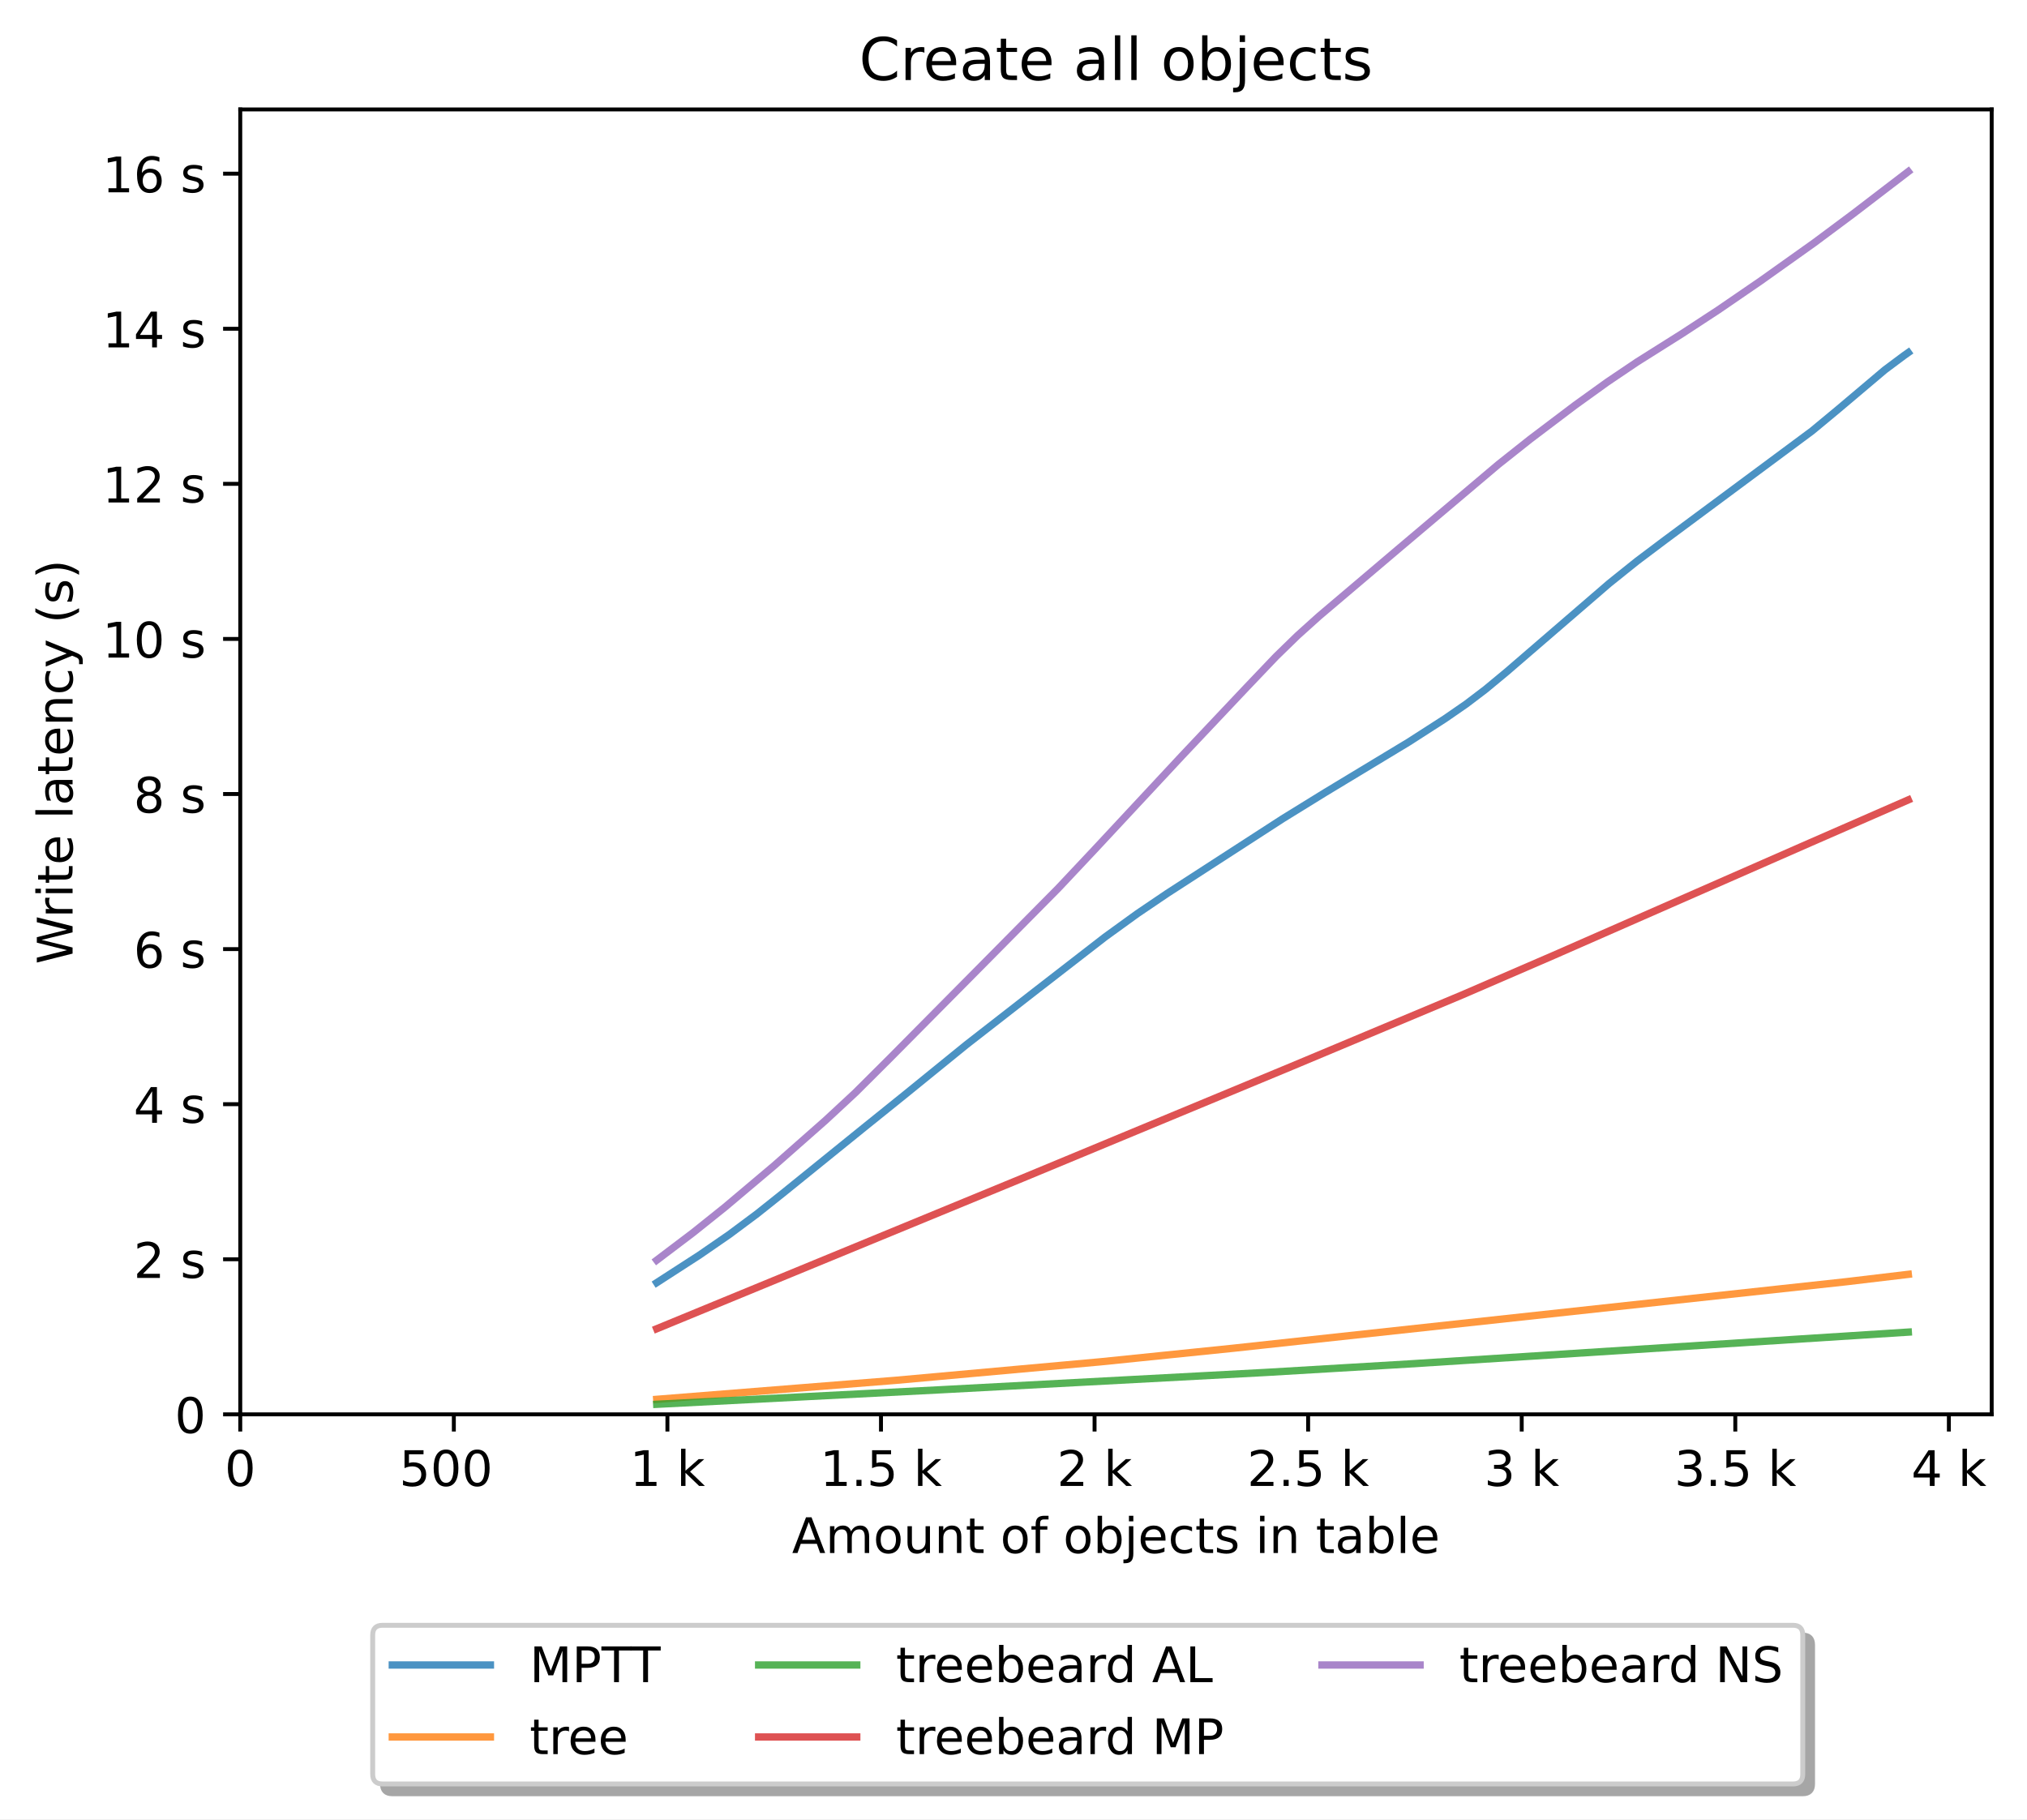
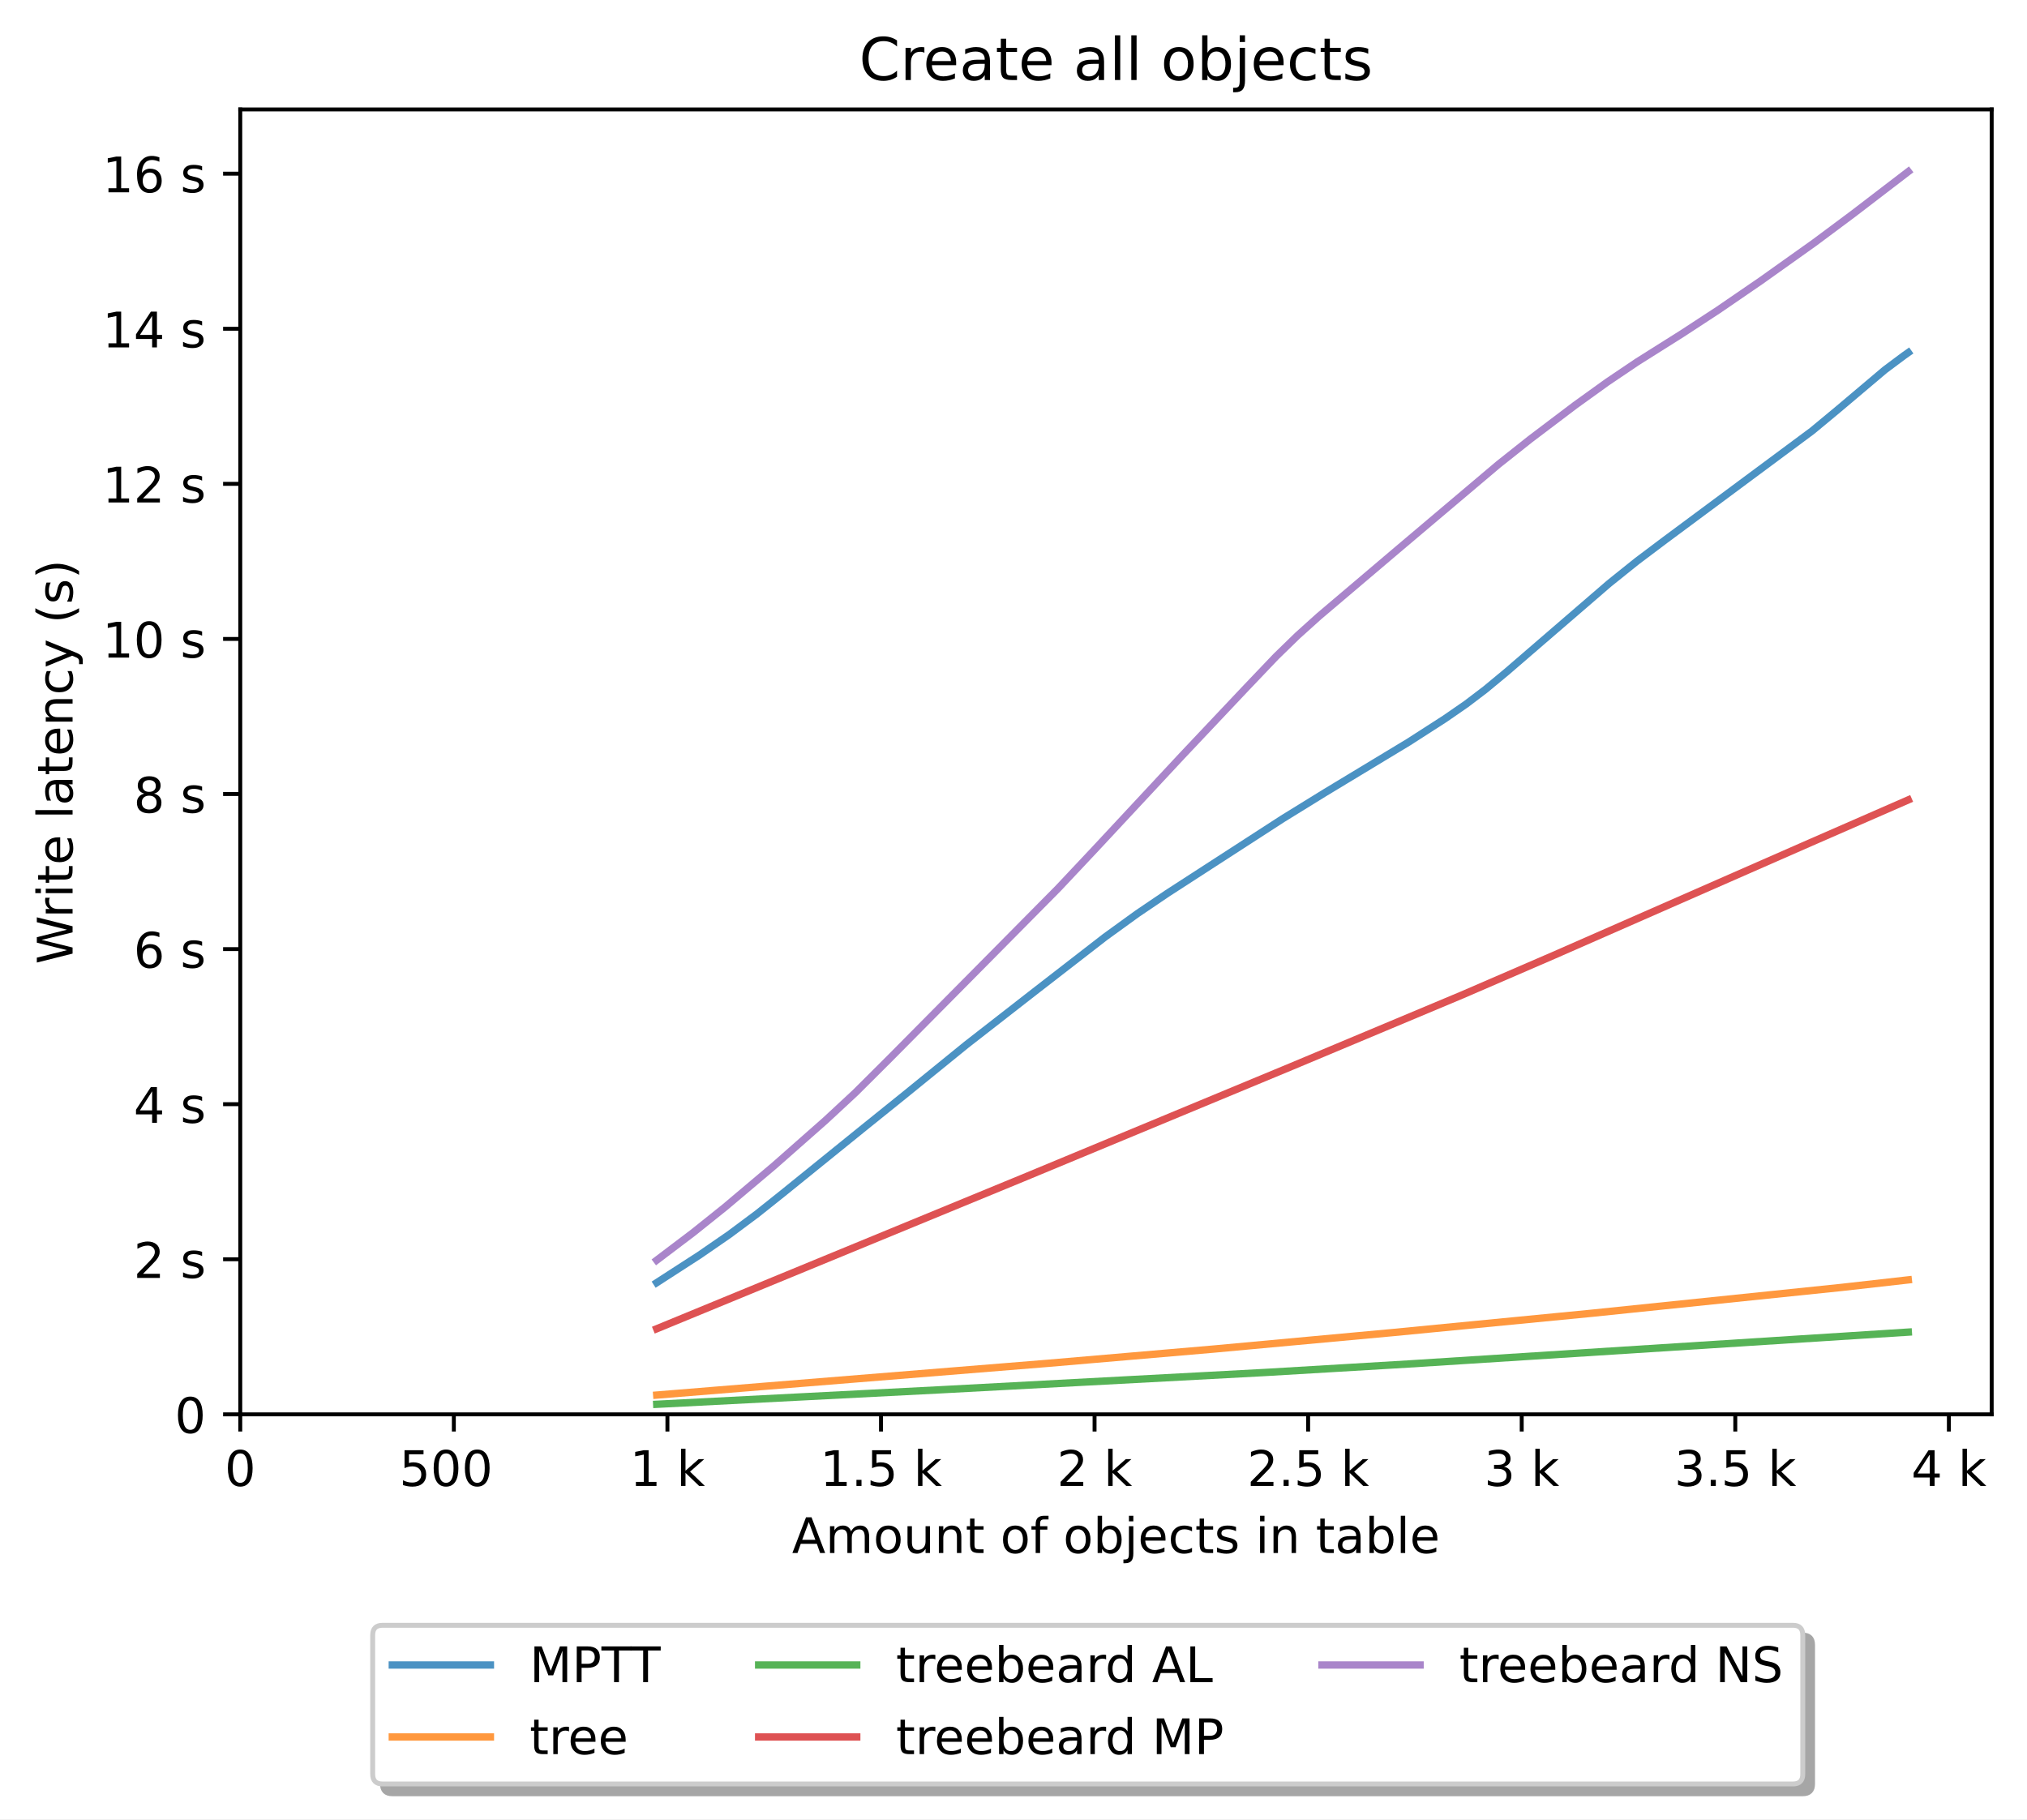
<svg xmlns="http://www.w3.org/2000/svg" xmlns:xlink="http://www.w3.org/1999/xlink" width="413.311pt" height="371.002pt" viewBox="0 0 413.311 371.002" version="1.1">
  <defs>
    <style type="text/css">*{stroke-linejoin: round; stroke-linecap: butt}</style>
  </defs>
  <g id="figure_1">
    <g id="patch_1">
      <path d="M 0 371.002  L 413.311 371.002  L 413.311 0  L 0 0  z " style="fill: #ffffff" />
    </g>
    <g id="axes_1">
      <g id="patch_2">
        <path d="M 48.991 288.43  L 406.111 288.43  L 406.111 22.318  L 48.991 22.318  z " style="fill: #ffffff" />
      </g>
      <g id="matplotlib.axis_1">
        <g id="xtick_1">
          <g id="line2d_1">
            <defs>
-               <path id="me731c0c879" d="M 0 0  L 0 3.5  " style="stroke: #000000; stroke-width: 0.8" />
-             </defs>
-             <g>
-               <use xlink:href="#me731c0c879" x="48.991" y="288.43" style="stroke: #000000; stroke-width: 0.8" />
+               <path id="m886e0f0094" d="M 0 0  L 0 3.5  " style="stroke: #000000; stroke-width: 0.8" />
+             </defs>
+             <g>
+               <use xlink:href="#m886e0f0094" x="48.991" y="288.43" style="stroke: #000000; stroke-width: 0.8" />
            </g>
          </g>
          <g id="text_1">
            <g transform="translate(45.80938 303.0286) scale(0.1 -0.1)">
              <defs>
                <path id="DejaVuSans-30" d="M 2034 4250  Q 1547 4250 1301 3770  Q 1056 3291 1056 2328  Q 1056 1369 1301 889  Q 1547 409 2034 409  Q 2525 409 2770 889  Q 3016 1369 3016 2328  Q 3016 3291 2770 3770  Q 2525 4250 2034 4250  z M 2034 4750  Q 2819 4750 3233 4129  Q 3647 3509 3647 2328  Q 3647 1150 3233 529  Q 2819 -91 2034 -91  Q 1250 -91 836 529  Q 422 1150 422 2328  Q 422 3509 836 4129  Q 1250 4750 2034 4750  z " transform="scale(0.015625)" />
              </defs>
              <use xlink:href="#DejaVuSans-30" />
            </g>
          </g>
        </g>
        <g id="xtick_2">
          <g id="line2d_2">
            <g>
-               <use xlink:href="#me731c0c879" x="92.539" y="288.43" style="stroke: #000000; stroke-width: 0.8" />
+               <use xlink:href="#m886e0f0094" x="92.539" y="288.43" style="stroke: #000000; stroke-width: 0.8" />
            </g>
          </g>
          <g id="text_2">
            <g transform="translate(81.40638 303.0286) scale(0.1 -0.1)">
              <defs>
                <path id="DejaVuSans-35" d="M 691 4666  L 3169 4666  L 3169 4134  L 1269 4134  L 1269 2991  Q 1406 3038 1543 3061  Q 1681 3084 1819 3084  Q 2600 3084 3056 2656  Q 3513 2228 3513 1497  Q 3513 744 3044 326  Q 2575 -91 1722 -91  Q 1428 -91 1123 -41  Q 819 9 494 109  L 494 744  Q 775 591 1075 516  Q 1375 441 1709 441  Q 2250 441 2565 725  Q 2881 1009 2881 1497  Q 2881 1984 2565 2268  Q 2250 2553 1709 2553  Q 1456 2553 1204 2497  Q 953 2441 691 2322  L 691 4666  z " transform="scale(0.015625)" />
                <path id="DejaVuSans-20" transform="scale(0.015625)" />
              </defs>
              <use xlink:href="#DejaVuSans-35" />
              <use xlink:href="#DejaVuSans-30" transform="translate(63.62305 0)" />
              <use xlink:href="#DejaVuSans-30" transform="translate(127.2461 0)" />
              <use xlink:href="#DejaVuSans-20" transform="translate(190.8691 0)" />
            </g>
          </g>
        </g>
        <g id="xtick_3">
          <g id="line2d_3">
            <g>
-               <use xlink:href="#me731c0c879" x="136.088" y="288.43" style="stroke: #000000; stroke-width: 0.8" />
+               <use xlink:href="#m886e0f0094" x="136.088" y="288.43" style="stroke: #000000; stroke-width: 0.8" />
            </g>
          </g>
          <g id="text_3">
            <g transform="translate(128.4221 303.0286) scale(0.1 -0.1)">
              <defs>
                <path id="DejaVuSans-31" d="M 794 531  L 1825 531  L 1825 4091  L 703 3866  L 703 4441  L 1819 4666  L 2450 4666  L 2450 531  L 3481 531  L 3481 0  L 794 0  L 794 531  z " transform="scale(0.015625)" />
                <path id="DejaVuSans-6b" d="M 581 4863  L 1159 4863  L 1159 1991  L 2875 3500  L 3609 3500  L 1753 1863  L 3688 0  L 2938 0  L 1159 1709  L 1159 0  L 581 0  L 581 4863  z " transform="scale(0.015625)" />
              </defs>
              <use xlink:href="#DejaVuSans-31" />
              <use xlink:href="#DejaVuSans-20" transform="translate(63.62305 0)" />
              <use xlink:href="#DejaVuSans-6b" transform="translate(95.41016 0)" />
            </g>
          </g>
        </g>
        <g id="xtick_4">
          <g id="line2d_4">
            <g>
-               <use xlink:href="#me731c0c879" x="179.636" y="288.43" style="stroke: #000000; stroke-width: 0.8" />
+               <use xlink:href="#m886e0f0094" x="179.636" y="288.43" style="stroke: #000000; stroke-width: 0.8" />
            </g>
          </g>
          <g id="text_4">
            <g transform="translate(167.2004 303.0286) scale(0.1 -0.1)">
              <defs>
                <path id="DejaVuSans-2e" d="M 684 794  L 1344 794  L 1344 0  L 684 0  L 684 794  z " transform="scale(0.015625)" />
              </defs>
              <use xlink:href="#DejaVuSans-31" />
              <use xlink:href="#DejaVuSans-2e" transform="translate(63.62305 0)" />
              <use xlink:href="#DejaVuSans-35" transform="translate(95.41016 0)" />
              <use xlink:href="#DejaVuSans-20" transform="translate(159.0332 0)" />
              <use xlink:href="#DejaVuSans-6b" transform="translate(190.8203 0)" />
            </g>
          </g>
        </g>
        <g id="xtick_5">
          <g id="line2d_5">
            <g>
-               <use xlink:href="#me731c0c879" x="223.185" y="288.43" style="stroke: #000000; stroke-width: 0.8" />
+               <use xlink:href="#m886e0f0094" x="223.185" y="288.43" style="stroke: #000000; stroke-width: 0.8" />
            </g>
          </g>
          <g id="text_5">
            <g transform="translate(215.5193 303.0286) scale(0.1 -0.1)">
              <defs>
                <path id="DejaVuSans-32" d="M 1228 531  L 3431 531  L 3431 0  L 469 0  L 469 531  Q 828 903 1448 1529  Q 2069 2156 2228 2338  Q 2531 2678 2651 2914  Q 2772 3150 2772 3378  Q 2772 3750 2511 3984  Q 2250 4219 1831 4219  Q 1534 4219 1204 4116  Q 875 4013 500 3803  L 500 4441  Q 881 4594 1212 4672  Q 1544 4750 1819 4750  Q 2544 4750 2975 4387  Q 3406 4025 3406 3419  Q 3406 3131 3298 2873  Q 3191 2616 2906 2266  Q 2828 2175 2409 1742  Q 1991 1309 1228 531  z " transform="scale(0.015625)" />
              </defs>
              <use xlink:href="#DejaVuSans-32" />
              <use xlink:href="#DejaVuSans-20" transform="translate(63.62305 0)" />
              <use xlink:href="#DejaVuSans-6b" transform="translate(95.41016 0)" />
            </g>
          </g>
        </g>
        <g id="xtick_6">
          <g id="line2d_6">
            <g>
-               <use xlink:href="#me731c0c879" x="266.733" y="288.43" style="stroke: #000000; stroke-width: 0.8" />
+               <use xlink:href="#m886e0f0094" x="266.733" y="288.43" style="stroke: #000000; stroke-width: 0.8" />
            </g>
          </g>
          <g id="text_6">
            <g transform="translate(254.2975 303.0286) scale(0.1 -0.1)">
              <use xlink:href="#DejaVuSans-32" />
              <use xlink:href="#DejaVuSans-2e" transform="translate(63.62305 0)" />
              <use xlink:href="#DejaVuSans-35" transform="translate(95.41016 0)" />
              <use xlink:href="#DejaVuSans-20" transform="translate(159.0332 0)" />
              <use xlink:href="#DejaVuSans-6b" transform="translate(190.8203 0)" />
            </g>
          </g>
        </g>
        <g id="xtick_7">
          <g id="line2d_7">
            <g>
-               <use xlink:href="#me731c0c879" x="310.282" y="288.43" style="stroke: #000000; stroke-width: 0.8" />
+               <use xlink:href="#m886e0f0094" x="310.282" y="288.43" style="stroke: #000000; stroke-width: 0.8" />
            </g>
          </g>
          <g id="text_7">
            <g transform="translate(302.6164 303.0286) scale(0.1 -0.1)">
              <defs>
                <path id="DejaVuSans-33" d="M 2597 2516  Q 3050 2419 3304 2112  Q 3559 1806 3559 1356  Q 3559 666 3084 287  Q 2609 -91 1734 -91  Q 1441 -91 1130 -33  Q 819 25 488 141  L 488 750  Q 750 597 1062 519  Q 1375 441 1716 441  Q 2309 441 2620 675  Q 2931 909 2931 1356  Q 2931 1769 2642 2001  Q 2353 2234 1838 2234  L 1294 2234  L 1294 2753  L 1863 2753  Q 2328 2753 2575 2939  Q 2822 3125 2822 3475  Q 2822 3834 2567 4026  Q 2313 4219 1838 4219  Q 1578 4219 1281 4162  Q 984 4106 628 3988  L 628 4550  Q 988 4650 1302 4700  Q 1616 4750 1894 4750  Q 2613 4750 3031 4423  Q 3450 4097 3450 3541  Q 3450 3153 3228 2886  Q 3006 2619 2597 2516  z " transform="scale(0.015625)" />
              </defs>
              <use xlink:href="#DejaVuSans-33" />
              <use xlink:href="#DejaVuSans-20" transform="translate(63.62305 0)" />
              <use xlink:href="#DejaVuSans-6b" transform="translate(95.41016 0)" />
            </g>
          </g>
        </g>
        <g id="xtick_8">
          <g id="line2d_8">
            <g>
-               <use xlink:href="#me731c0c879" x="353.831" y="288.43" style="stroke: #000000; stroke-width: 0.8" />
+               <use xlink:href="#m886e0f0094" x="353.831" y="288.43" style="stroke: #000000; stroke-width: 0.8" />
            </g>
          </g>
          <g id="text_8">
            <g transform="translate(341.3946 303.0286) scale(0.1 -0.1)">
              <use xlink:href="#DejaVuSans-33" />
              <use xlink:href="#DejaVuSans-2e" transform="translate(63.62305 0)" />
              <use xlink:href="#DejaVuSans-35" transform="translate(95.41016 0)" />
              <use xlink:href="#DejaVuSans-20" transform="translate(159.0332 0)" />
              <use xlink:href="#DejaVuSans-6b" transform="translate(190.8203 0)" />
            </g>
          </g>
        </g>
        <g id="xtick_9">
          <g id="line2d_9">
            <g>
-               <use xlink:href="#me731c0c879" x="397.379" y="288.43" style="stroke: #000000; stroke-width: 0.8" />
+               <use xlink:href="#m886e0f0094" x="397.379" y="288.43" style="stroke: #000000; stroke-width: 0.8" />
            </g>
          </g>
          <g id="text_9">
            <g transform="translate(389.7135 303.0286) scale(0.1 -0.1)">
              <defs>
                <path id="DejaVuSans-34" d="M 2419 4116  L 825 1625  L 2419 1625  L 2419 4116  z M 2253 4666  L 3047 4666  L 3047 1625  L 3713 1625  L 3713 1100  L 3047 1100  L 3047 0  L 2419 0  L 2419 1100  L 313 1100  L 313 1709  L 2253 4666  z " transform="scale(0.015625)" />
              </defs>
              <use xlink:href="#DejaVuSans-34" />
              <use xlink:href="#DejaVuSans-20" transform="translate(63.62305 0)" />
              <use xlink:href="#DejaVuSans-6b" transform="translate(95.41016 0)" />
            </g>
          </g>
        </g>
        <g id="text_10">
          <g transform="translate(161.492 316.7067) scale(0.1 -0.1)">
            <defs>
              <path id="DejaVuSans-41" d="M 2188 4044  L 1331 1722  L 3047 1722  L 2188 4044  z M 1831 4666  L 2547 4666  L 4325 0  L 3669 0  L 3244 1197  L 1141 1197  L 716 0  L 50 0  L 1831 4666  z " transform="scale(0.015625)" />
              <path id="DejaVuSans-6d" d="M 3328 2828  Q 3544 3216 3844 3400  Q 4144 3584 4550 3584  Q 5097 3584 5394 3201  Q 5691 2819 5691 2113  L 5691 0  L 5113 0  L 5113 2094  Q 5113 2597 4934 2840  Q 4756 3084 4391 3084  Q 3944 3084 3684 2787  Q 3425 2491 3425 1978  L 3425 0  L 2847 0  L 2847 2094  Q 2847 2600 2669 2842  Q 2491 3084 2119 3084  Q 1678 3084 1418 2786  Q 1159 2488 1159 1978  L 1159 0  L 581 0  L 581 3500  L 1159 3500  L 1159 2956  Q 1356 3278 1631 3431  Q 1906 3584 2284 3584  Q 2666 3584 2933 3390  Q 3200 3197 3328 2828  z " transform="scale(0.015625)" />
              <path id="DejaVuSans-6f" d="M 1959 3097  Q 1497 3097 1228 2736  Q 959 2375 959 1747  Q 959 1119 1226 758  Q 1494 397 1959 397  Q 2419 397 2687 759  Q 2956 1122 2956 1747  Q 2956 2369 2687 2733  Q 2419 3097 1959 3097  z M 1959 3584  Q 2709 3584 3137 3096  Q 3566 2609 3566 1747  Q 3566 888 3137 398  Q 2709 -91 1959 -91  Q 1206 -91 779 398  Q 353 888 353 1747  Q 353 2609 779 3096  Q 1206 3584 1959 3584  z " transform="scale(0.015625)" />
              <path id="DejaVuSans-75" d="M 544 1381  L 544 3500  L 1119 3500  L 1119 1403  Q 1119 906 1312 657  Q 1506 409 1894 409  Q 2359 409 2629 706  Q 2900 1003 2900 1516  L 2900 3500  L 3475 3500  L 3475 0  L 2900 0  L 2900 538  Q 2691 219 2414 64  Q 2138 -91 1772 -91  Q 1169 -91 856 284  Q 544 659 544 1381  z M 1991 3584  L 1991 3584  z " transform="scale(0.015625)" />
              <path id="DejaVuSans-6e" d="M 3513 2113  L 3513 0  L 2938 0  L 2938 2094  Q 2938 2591 2744 2837  Q 2550 3084 2163 3084  Q 1697 3084 1428 2787  Q 1159 2491 1159 1978  L 1159 0  L 581 0  L 581 3500  L 1159 3500  L 1159 2956  Q 1366 3272 1645 3428  Q 1925 3584 2291 3584  Q 2894 3584 3203 3211  Q 3513 2838 3513 2113  z " transform="scale(0.015625)" />
              <path id="DejaVuSans-74" d="M 1172 4494  L 1172 3500  L 2356 3500  L 2356 3053  L 1172 3053  L 1172 1153  Q 1172 725 1289 603  Q 1406 481 1766 481  L 2356 481  L 2356 0  L 1766 0  Q 1100 0 847 248  Q 594 497 594 1153  L 594 3053  L 172 3053  L 172 3500  L 594 3500  L 594 4494  L 1172 4494  z " transform="scale(0.015625)" />
              <path id="DejaVuSans-66" d="M 2375 4863  L 2375 4384  L 1825 4384  Q 1516 4384 1395 4259  Q 1275 4134 1275 3809  L 1275 3500  L 2222 3500  L 2222 3053  L 1275 3053  L 1275 0  L 697 0  L 697 3053  L 147 3053  L 147 3500  L 697 3500  L 697 3744  Q 697 4328 969 4595  Q 1241 4863 1831 4863  L 2375 4863  z " transform="scale(0.015625)" />
              <path id="DejaVuSans-62" d="M 3116 1747  Q 3116 2381 2855 2742  Q 2594 3103 2138 3103  Q 1681 3103 1420 2742  Q 1159 2381 1159 1747  Q 1159 1113 1420 752  Q 1681 391 2138 391  Q 2594 391 2855 752  Q 3116 1113 3116 1747  z M 1159 2969  Q 1341 3281 1617 3432  Q 1894 3584 2278 3584  Q 2916 3584 3314 3078  Q 3713 2572 3713 1747  Q 3713 922 3314 415  Q 2916 -91 2278 -91  Q 1894 -91 1617 61  Q 1341 213 1159 525  L 1159 0  L 581 0  L 581 4863  L 1159 4863  L 1159 2969  z " transform="scale(0.015625)" />
              <path id="DejaVuSans-6a" d="M 603 3500  L 1178 3500  L 1178 -63  Q 1178 -731 923 -1031  Q 669 -1331 103 -1331  L -116 -1331  L -116 -844  L 38 -844  Q 366 -844 484 -692  Q 603 -541 603 -63  L 603 3500  z M 603 4863  L 1178 4863  L 1178 4134  L 603 4134  L 603 4863  z " transform="scale(0.015625)" />
              <path id="DejaVuSans-65" d="M 3597 1894  L 3597 1613  L 953 1613  Q 991 1019 1311 708  Q 1631 397 2203 397  Q 2534 397 2845 478  Q 3156 559 3463 722  L 3463 178  Q 3153 47 2828 -22  Q 2503 -91 2169 -91  Q 1331 -91 842 396  Q 353 884 353 1716  Q 353 2575 817 3079  Q 1281 3584 2069 3584  Q 2775 3584 3186 3129  Q 3597 2675 3597 1894  z M 3022 2063  Q 3016 2534 2758 2815  Q 2500 3097 2075 3097  Q 1594 3097 1305 2825  Q 1016 2553 972 2059  L 3022 2063  z " transform="scale(0.015625)" />
              <path id="DejaVuSans-63" d="M 3122 3366  L 3122 2828  Q 2878 2963 2633 3030  Q 2388 3097 2138 3097  Q 1578 3097 1268 2742  Q 959 2388 959 1747  Q 959 1106 1268 751  Q 1578 397 2138 397  Q 2388 397 2633 464  Q 2878 531 3122 666  L 3122 134  Q 2881 22 2623 -34  Q 2366 -91 2075 -91  Q 1284 -91 818 406  Q 353 903 353 1747  Q 353 2603 823 3093  Q 1294 3584 2113 3584  Q 2378 3584 2631 3529  Q 2884 3475 3122 3366  z " transform="scale(0.015625)" />
              <path id="DejaVuSans-73" d="M 2834 3397  L 2834 2853  Q 2591 2978 2328 3040  Q 2066 3103 1784 3103  Q 1356 3103 1142 2972  Q 928 2841 928 2578  Q 928 2378 1081 2264  Q 1234 2150 1697 2047  L 1894 2003  Q 2506 1872 2764 1633  Q 3022 1394 3022 966  Q 3022 478 2636 193  Q 2250 -91 1575 -91  Q 1294 -91 989 -36  Q 684 19 347 128  L 347 722  Q 666 556 975 473  Q 1284 391 1588 391  Q 1994 391 2212 530  Q 2431 669 2431 922  Q 2431 1156 2273 1281  Q 2116 1406 1581 1522  L 1381 1569  Q 847 1681 609 1914  Q 372 2147 372 2553  Q 372 3047 722 3315  Q 1072 3584 1716 3584  Q 2034 3584 2315 3537  Q 2597 3491 2834 3397  z " transform="scale(0.015625)" />
              <path id="DejaVuSans-69" d="M 603 3500  L 1178 3500  L 1178 0  L 603 0  L 603 3500  z M 603 4863  L 1178 4863  L 1178 4134  L 603 4134  L 603 4863  z " transform="scale(0.015625)" />
              <path id="DejaVuSans-61" d="M 2194 1759  Q 1497 1759 1228 1600  Q 959 1441 959 1056  Q 959 750 1161 570  Q 1363 391 1709 391  Q 2188 391 2477 730  Q 2766 1069 2766 1631  L 2766 1759  L 2194 1759  z M 3341 1997  L 3341 0  L 2766 0  L 2766 531  Q 2569 213 2275 61  Q 1981 -91 1556 -91  Q 1019 -91 701 211  Q 384 513 384 1019  Q 384 1609 779 1909  Q 1175 2209 1959 2209  L 2766 2209  L 2766 2266  Q 2766 2663 2505 2880  Q 2244 3097 1772 3097  Q 1472 3097 1187 3025  Q 903 2953 641 2809  L 641 3341  Q 956 3463 1253 3523  Q 1550 3584 1831 3584  Q 2591 3584 2966 3190  Q 3341 2797 3341 1997  z " transform="scale(0.015625)" />
              <path id="DejaVuSans-6c" d="M 603 4863  L 1178 4863  L 1178 0  L 603 0  L 603 4863  z " transform="scale(0.015625)" />
            </defs>
            <use xlink:href="#DejaVuSans-41" />
            <use xlink:href="#DejaVuSans-6d" transform="translate(68.4082 0)" />
            <use xlink:href="#DejaVuSans-6f" transform="translate(165.8203 0)" />
            <use xlink:href="#DejaVuSans-75" transform="translate(227.002 0)" />
            <use xlink:href="#DejaVuSans-6e" transform="translate(290.3809 0)" />
            <use xlink:href="#DejaVuSans-74" transform="translate(353.7598 0)" />
            <use xlink:href="#DejaVuSans-20" transform="translate(392.9688 0)" />
            <use xlink:href="#DejaVuSans-6f" transform="translate(424.7559 0)" />
            <use xlink:href="#DejaVuSans-66" transform="translate(485.9375 0)" />
            <use xlink:href="#DejaVuSans-20" transform="translate(521.1426 0)" />
            <use xlink:href="#DejaVuSans-6f" transform="translate(552.9297 0)" />
            <use xlink:href="#DejaVuSans-62" transform="translate(614.1113 0)" />
            <use xlink:href="#DejaVuSans-6a" transform="translate(677.5879 0)" />
            <use xlink:href="#DejaVuSans-65" transform="translate(705.3711 0)" />
            <use xlink:href="#DejaVuSans-63" transform="translate(766.8945 0)" />
            <use xlink:href="#DejaVuSans-74" transform="translate(821.875 0)" />
            <use xlink:href="#DejaVuSans-73" transform="translate(861.084 0)" />
            <use xlink:href="#DejaVuSans-20" transform="translate(913.1836 0)" />
            <use xlink:href="#DejaVuSans-69" transform="translate(944.9707 0)" />
            <use xlink:href="#DejaVuSans-6e" transform="translate(972.7539 0)" />
            <use xlink:href="#DejaVuSans-20" transform="translate(1036.133 0)" />
            <use xlink:href="#DejaVuSans-74" transform="translate(1067.92 0)" />
            <use xlink:href="#DejaVuSans-61" transform="translate(1107.129 0)" />
            <use xlink:href="#DejaVuSans-62" transform="translate(1168.408 0)" />
            <use xlink:href="#DejaVuSans-6c" transform="translate(1231.885 0)" />
            <use xlink:href="#DejaVuSans-65" transform="translate(1259.668 0)" />
          </g>
        </g>
      </g>
      <g id="matplotlib.axis_2">
        <g id="ytick_1">
          <g id="line2d_10">
            <defs>
-               <path id="m4751d38a60" d="M 0 0  L -3.5 0  " style="stroke: #000000; stroke-width: 0.8" />
-             </defs>
-             <g>
-               <use xlink:href="#m4751d38a60" x="48.991" y="288.43" style="stroke: #000000; stroke-width: 0.8" />
+               <path id="ma30f502e59" d="M 0 0  L -3.5 0  " style="stroke: #000000; stroke-width: 0.8" />
+             </defs>
+             <g>
+               <use xlink:href="#ma30f502e59" x="48.991" y="288.43" style="stroke: #000000; stroke-width: 0.8" />
            </g>
          </g>
          <g id="text_11">
            <g transform="translate(35.62812 292.2293) scale(0.1 -0.1)">
              <use xlink:href="#DejaVuSans-30" />
            </g>
          </g>
        </g>
        <g id="ytick_2">
          <g id="line2d_11">
            <g>
-               <use xlink:href="#m4751d38a60" x="48.991" y="256.804" style="stroke: #000000; stroke-width: 0.8" />
+               <use xlink:href="#ma30f502e59" x="48.991" y="256.804" style="stroke: #000000; stroke-width: 0.8" />
            </g>
          </g>
          <g id="text_12">
            <g transform="translate(27.24063 260.6029) scale(0.1 -0.1)">
              <use xlink:href="#DejaVuSans-32" />
              <use xlink:href="#DejaVuSans-20" transform="translate(63.62305 0)" />
              <use xlink:href="#DejaVuSans-73" transform="translate(95.41016 0)" />
            </g>
          </g>
        </g>
        <g id="ytick_3">
          <g id="line2d_12">
            <g>
-               <use xlink:href="#m4751d38a60" x="48.991" y="225.177" style="stroke: #000000; stroke-width: 0.8" />
+               <use xlink:href="#ma30f502e59" x="48.991" y="225.177" style="stroke: #000000; stroke-width: 0.8" />
            </g>
          </g>
          <g id="text_13">
            <g transform="translate(27.24063 228.9764) scale(0.1 -0.1)">
              <use xlink:href="#DejaVuSans-34" />
              <use xlink:href="#DejaVuSans-20" transform="translate(63.62305 0)" />
              <use xlink:href="#DejaVuSans-73" transform="translate(95.41016 0)" />
            </g>
          </g>
        </g>
        <g id="ytick_4">
          <g id="line2d_13">
            <g>
-               <use xlink:href="#m4751d38a60" x="48.991" y="193.551" style="stroke: #000000; stroke-width: 0.8" />
+               <use xlink:href="#ma30f502e59" x="48.991" y="193.551" style="stroke: #000000; stroke-width: 0.8" />
            </g>
          </g>
          <g id="text_14">
            <g transform="translate(27.24063 197.35) scale(0.1 -0.1)">
              <defs>
                <path id="DejaVuSans-36" d="M 2113 2584  Q 1688 2584 1439 2293  Q 1191 2003 1191 1497  Q 1191 994 1439 701  Q 1688 409 2113 409  Q 2538 409 2786 701  Q 3034 994 3034 1497  Q 3034 2003 2786 2293  Q 2538 2584 2113 2584  z M 3366 4563  L 3366 3988  Q 3128 4100 2886 4159  Q 2644 4219 2406 4219  Q 1781 4219 1451 3797  Q 1122 3375 1075 2522  Q 1259 2794 1537 2939  Q 1816 3084 2150 3084  Q 2853 3084 3261 2657  Q 3669 2231 3669 1497  Q 3669 778 3244 343  Q 2819 -91 2113 -91  Q 1303 -91 875 529  Q 447 1150 447 2328  Q 447 3434 972 4092  Q 1497 4750 2381 4750  Q 2619 4750 2861 4703  Q 3103 4656 3366 4563  z " transform="scale(0.015625)" />
              </defs>
              <use xlink:href="#DejaVuSans-36" />
              <use xlink:href="#DejaVuSans-20" transform="translate(63.62305 0)" />
              <use xlink:href="#DejaVuSans-73" transform="translate(95.41016 0)" />
            </g>
          </g>
        </g>
        <g id="ytick_5">
          <g id="line2d_14">
            <g>
-               <use xlink:href="#m4751d38a60" x="48.991" y="161.924" style="stroke: #000000; stroke-width: 0.8" />
+               <use xlink:href="#ma30f502e59" x="48.991" y="161.924" style="stroke: #000000; stroke-width: 0.8" />
            </g>
          </g>
          <g id="text_15">
            <g transform="translate(27.24063 165.7235) scale(0.1 -0.1)">
              <defs>
                <path id="DejaVuSans-38" d="M 2034 2216  Q 1584 2216 1326 1975  Q 1069 1734 1069 1313  Q 1069 891 1326 650  Q 1584 409 2034 409  Q 2484 409 2743 651  Q 3003 894 3003 1313  Q 3003 1734 2745 1975  Q 2488 2216 2034 2216  z M 1403 2484  Q 997 2584 770 2862  Q 544 3141 544 3541  Q 544 4100 942 4425  Q 1341 4750 2034 4750  Q 2731 4750 3128 4425  Q 3525 4100 3525 3541  Q 3525 3141 3298 2862  Q 3072 2584 2669 2484  Q 3125 2378 3379 2068  Q 3634 1759 3634 1313  Q 3634 634 3220 271  Q 2806 -91 2034 -91  Q 1263 -91 848 271  Q 434 634 434 1313  Q 434 1759 690 2068  Q 947 2378 1403 2484  z M 1172 3481  Q 1172 3119 1398 2916  Q 1625 2713 2034 2713  Q 2441 2713 2670 2916  Q 2900 3119 2900 3481  Q 2900 3844 2670 4047  Q 2441 4250 2034 4250  Q 1625 4250 1398 4047  Q 1172 3844 1172 3481  z " transform="scale(0.015625)" />
              </defs>
              <use xlink:href="#DejaVuSans-38" />
              <use xlink:href="#DejaVuSans-20" transform="translate(63.62305 0)" />
              <use xlink:href="#DejaVuSans-73" transform="translate(95.41016 0)" />
            </g>
          </g>
        </g>
        <g id="ytick_6">
          <g id="line2d_15">
            <g>
-               <use xlink:href="#m4751d38a60" x="48.991" y="130.298" style="stroke: #000000; stroke-width: 0.8" />
+               <use xlink:href="#ma30f502e59" x="48.991" y="130.298" style="stroke: #000000; stroke-width: 0.8" />
            </g>
          </g>
          <g id="text_16">
            <g transform="translate(20.87813 134.097) scale(0.1 -0.1)">
              <use xlink:href="#DejaVuSans-31" />
              <use xlink:href="#DejaVuSans-30" transform="translate(63.62305 0)" />
              <use xlink:href="#DejaVuSans-20" transform="translate(127.2461 0)" />
              <use xlink:href="#DejaVuSans-73" transform="translate(159.0332 0)" />
            </g>
          </g>
        </g>
        <g id="ytick_7">
          <g id="line2d_16">
            <g>
-               <use xlink:href="#m4751d38a60" x="48.991" y="98.671" style="stroke: #000000; stroke-width: 0.8" />
+               <use xlink:href="#ma30f502e59" x="48.991" y="98.671" style="stroke: #000000; stroke-width: 0.8" />
            </g>
          </g>
          <g id="text_17">
            <g transform="translate(20.87813 102.4706) scale(0.1 -0.1)">
              <use xlink:href="#DejaVuSans-31" />
              <use xlink:href="#DejaVuSans-32" transform="translate(63.62305 0)" />
              <use xlink:href="#DejaVuSans-20" transform="translate(127.2461 0)" />
              <use xlink:href="#DejaVuSans-73" transform="translate(159.0332 0)" />
            </g>
          </g>
        </g>
        <g id="ytick_8">
          <g id="line2d_17">
            <g>
-               <use xlink:href="#m4751d38a60" x="48.991" y="67.045" style="stroke: #000000; stroke-width: 0.8" />
+               <use xlink:href="#ma30f502e59" x="48.991" y="67.045" style="stroke: #000000; stroke-width: 0.8" />
            </g>
          </g>
          <g id="text_18">
            <g transform="translate(20.87813 70.8441) scale(0.1 -0.1)">
              <use xlink:href="#DejaVuSans-31" />
              <use xlink:href="#DejaVuSans-34" transform="translate(63.62305 0)" />
              <use xlink:href="#DejaVuSans-20" transform="translate(127.2461 0)" />
              <use xlink:href="#DejaVuSans-73" transform="translate(159.0332 0)" />
            </g>
          </g>
        </g>
        <g id="ytick_9">
          <g id="line2d_18">
            <g>
-               <use xlink:href="#m4751d38a60" x="48.991" y="35.418" style="stroke: #000000; stroke-width: 0.8" />
+               <use xlink:href="#ma30f502e59" x="48.991" y="35.418" style="stroke: #000000; stroke-width: 0.8" />
            </g>
          </g>
          <g id="text_19">
            <g transform="translate(20.87813 39.21764) scale(0.1 -0.1)">
              <use xlink:href="#DejaVuSans-31" />
              <use xlink:href="#DejaVuSans-36" transform="translate(63.62305 0)" />
              <use xlink:href="#DejaVuSans-20" transform="translate(127.2461 0)" />
              <use xlink:href="#DejaVuSans-73" transform="translate(159.0332 0)" />
            </g>
          </g>
        </g>
        <g id="text_20">
          <g transform="translate(14.79844 196.6257) rotate(-90) scale(0.1 -0.1)">
            <defs>
              <path id="DejaVuSans-57" d="M 213 4666  L 850 4666  L 1831 722  L 2809 4666  L 3519 4666  L 4500 722  L 5478 4666  L 6119 4666  L 4947 0  L 4153 0  L 3169 4050  L 2175 0  L 1381 0  L 213 4666  z " transform="scale(0.015625)" />
              <path id="DejaVuSans-72" d="M 2631 2963  Q 2534 3019 2420 3045  Q 2306 3072 2169 3072  Q 1681 3072 1420 2755  Q 1159 2438 1159 1844  L 1159 0  L 581 0  L 581 3500  L 1159 3500  L 1159 2956  Q 1341 3275 1631 3429  Q 1922 3584 2338 3584  Q 2397 3584 2469 3576  Q 2541 3569 2628 3553  L 2631 2963  z " transform="scale(0.015625)" />
              <path id="DejaVuSans-79" d="M 2059 -325  Q 1816 -950 1584 -1140  Q 1353 -1331 966 -1331  L 506 -1331  L 506 -850  L 844 -850  Q 1081 -850 1212 -737  Q 1344 -625 1503 -206  L 1606 56  L 191 3500  L 800 3500  L 1894 763  L 2988 3500  L 3597 3500  L 2059 -325  z " transform="scale(0.015625)" />
              <path id="DejaVuSans-28" d="M 1984 4856  Q 1566 4138 1362 3434  Q 1159 2731 1159 2009  Q 1159 1288 1364 580  Q 1569 -128 1984 -844  L 1484 -844  Q 1016 -109 783 600  Q 550 1309 550 2009  Q 550 2706 781 3412  Q 1013 4119 1484 4856  L 1984 4856  z " transform="scale(0.015625)" />
              <path id="DejaVuSans-29" d="M 513 4856  L 1013 4856  Q 1481 4119 1714 3412  Q 1947 2706 1947 2009  Q 1947 1309 1714 600  Q 1481 -109 1013 -844  L 513 -844  Q 928 -128 1133 580  Q 1338 1288 1338 2009  Q 1338 2731 1133 3434  Q 928 4138 513 4856  z " transform="scale(0.015625)" />
            </defs>
            <use xlink:href="#DejaVuSans-57" />
            <use xlink:href="#DejaVuSans-72" transform="translate(94.37695 0)" />
            <use xlink:href="#DejaVuSans-69" transform="translate(135.4902 0)" />
            <use xlink:href="#DejaVuSans-74" transform="translate(163.2734 0)" />
            <use xlink:href="#DejaVuSans-65" transform="translate(202.4824 0)" />
            <use xlink:href="#DejaVuSans-20" transform="translate(264.0059 0)" />
            <use xlink:href="#DejaVuSans-6c" transform="translate(295.793 0)" />
            <use xlink:href="#DejaVuSans-61" transform="translate(323.5762 0)" />
            <use xlink:href="#DejaVuSans-74" transform="translate(384.8555 0)" />
            <use xlink:href="#DejaVuSans-65" transform="translate(424.0645 0)" />
            <use xlink:href="#DejaVuSans-6e" transform="translate(485.5879 0)" />
            <use xlink:href="#DejaVuSans-63" transform="translate(548.9668 0)" />
            <use xlink:href="#DejaVuSans-79" transform="translate(603.9473 0)" />
            <use xlink:href="#DejaVuSans-20" transform="translate(663.127 0)" />
            <use xlink:href="#DejaVuSans-28" transform="translate(694.9141 0)" />
            <use xlink:href="#DejaVuSans-73" transform="translate(733.9277 0)" />
            <use xlink:href="#DejaVuSans-29" transform="translate(786.0273 0)" />
          </g>
        </g>
      </g>
      <g id="line2d_19">
-         <path d="M 133.91 261.577  L 142.62 255.949  L 148.717 251.744  L 154.378 247.525  L 159.604 243.36  L 176.152 229.97  L 184.427 223.305  L 197.056 213.043  L 210.991 202.192  L 225.362 191.057  L 231.895 186.328  L 237.991 182.201  L 261.508 166.985  L 270.217 161.609  L 287.201 151.347  L 294.605 146.586  L 298.959 143.577  L 302.879 140.6  L 307.234 136.991  L 328.137 118.963  L 333.798 114.424  L 339.46 110.163  L 369.508 87.864  L 374.734 83.531  L 384.315 75.438  L 388.234 72.512  L 389.105 71.898  L 389.105 71.898  " clip-path="url(#p554835c026)" style="fill: none; stroke: #1f77b4; stroke-opacity: 0.8; stroke-width: 1.5; stroke-linecap: square" />
+         <path d="M 133.91 261.577  L 142.62 255.949  L 148.717 251.744  L 154.378 247.525  L 159.604 243.36  L 176.152 229.97  L 184.427 223.305  L 197.056 213.043  L 210.991 202.192  L 225.362 191.057  L 231.895 186.328  L 237.991 182.201  L 261.508 166.985  L 270.217 161.609  L 287.201 151.347  L 294.605 146.586  L 298.959 143.577  L 302.879 140.6  L 307.234 136.991  L 328.137 118.963  L 333.798 114.424  L 339.46 110.163  L 369.508 87.864  L 374.734 83.531  L 384.315 75.438  L 388.234 72.512  L 389.105 71.898  L 389.105 71.898  " clip-path="url(#p7502177abd)" style="fill: none; stroke: #1f77b4; stroke-opacity: 0.8; stroke-width: 1.5; stroke-linecap: square" />
      </g>
      <g id="line2d_20">
-         <path d="M 133.91 285.368  L 182.685 281.486  L 224.491 277.705  L 251.491 274.943  L 376.476 261.379  L 389.105 259.876  L 389.105 259.876  " clip-path="url(#p554835c026)" style="fill: none; stroke: #ff7f0e; stroke-opacity: 0.8; stroke-width: 1.5; stroke-linecap: square" />
+         <path d="M 133.91 284.497  L 155.249 282.757  L 213.604 278.028  L 247.572 275.106  L 284.153 271.736  L 324.653 267.803  L 375.605 262.531  L 389.105 261.006  L 389.105 261.006  " clip-path="url(#p7502177abd)" style="fill: none; stroke: #ff7f0e; stroke-opacity: 0.8; stroke-width: 1.5; stroke-linecap: square" />
      </g>
      <g id="line2d_21">
-         <path d="M 133.91 286.376  L 191.83 283.413  L 258.024 279.885  L 287.201 278.157  L 389.105 271.656  L 389.105 271.656  " clip-path="url(#p554835c026)" style="fill: none; stroke: #2ca02c; stroke-opacity: 0.8; stroke-width: 1.5; stroke-linecap: square" />
+         <path d="M 133.91 286.376  L 191.83 283.413  L 258.024 279.885  L 287.201 278.157  L 389.105 271.656  L 389.105 271.656  " clip-path="url(#p7502177abd)" style="fill: none; stroke: #2ca02c; stroke-opacity: 0.8; stroke-width: 1.5; stroke-linecap: square" />
      </g>
      <g id="line2d_22">
-         <path d="M 133.91 270.977  L 208.378 240.306  L 263.25 217.521  L 298.088 202.917  L 316.814 194.818  L 369.073 171.876  L 389.105 163.121  L 389.105 163.121  " clip-path="url(#p554835c026)" style="fill: none; stroke: #d62728; stroke-opacity: 0.8; stroke-width: 1.5; stroke-linecap: square" />
+         <path d="M 133.91 270.977  L 208.378 240.306  L 263.25 217.521  L 298.088 202.917  L 316.814 194.818  L 369.073 171.876  L 389.105 163.121  L 389.105 163.121  " clip-path="url(#p7502177abd)" style="fill: none; stroke: #d62728; stroke-opacity: 0.8; stroke-width: 1.5; stroke-linecap: square" />
      </g>
      <g id="line2d_23">
-         <path d="M 133.91 256.988  L 141.314 251.385  L 147.846 246.158  L 157.862 237.707  L 168.314 228.492  L 174.41 222.831  L 181.378 215.885  L 200.54 196.544  L 215.782 181.142  L 223.185 173.271  L 241.04 154.102  L 254.104 140.263  L 260.201 133.866  L 264.556 129.63  L 268.911 125.708  L 285.024 112.04  L 305.492 94.738  L 312.024 89.555  L 321.169 82.637  L 327.701 77.936  L 333.798 73.824  L 342.943 68.063  L 350.347 63.221  L 359.056 57.251  L 369.944 49.504  L 377.782 43.665  L 389.105 34.99  L 389.105 34.99  " clip-path="url(#p554835c026)" style="fill: none; stroke: #9467bd; stroke-opacity: 0.8; stroke-width: 1.5; stroke-linecap: square" />
+         <path d="M 133.91 256.988  L 141.314 251.385  L 147.846 246.158  L 157.862 237.707  L 168.314 228.492  L 174.41 222.831  L 181.378 215.885  L 200.54 196.544  L 215.782 181.142  L 223.185 173.271  L 241.04 154.102  L 254.104 140.263  L 260.201 133.866  L 264.556 129.63  L 268.911 125.708  L 285.024 112.04  L 305.492 94.738  L 312.024 89.555  L 321.169 82.637  L 327.701 77.936  L 333.798 73.824  L 342.943 68.063  L 350.347 63.221  L 359.056 57.251  L 369.944 49.504  L 377.782 43.665  L 389.105 34.99  L 389.105 34.99  " clip-path="url(#p7502177abd)" style="fill: none; stroke: #9467bd; stroke-opacity: 0.8; stroke-width: 1.5; stroke-linecap: square" />
      </g>
      <g id="patch_3">
        <path d="M 48.991 288.43  L 48.991 22.318  " style="fill: none; stroke: #000000; stroke-width: 0.8; stroke-linejoin: miter; stroke-linecap: square" />
      </g>
      <g id="patch_4">
        <path d="M 406.111 288.43  L 406.111 22.318  " style="fill: none; stroke: #000000; stroke-width: 0.8; stroke-linejoin: miter; stroke-linecap: square" />
      </g>
      <g id="patch_5">
        <path d="M 48.991 288.43  L 406.111 288.43  " style="fill: none; stroke: #000000; stroke-width: 0.8; stroke-linejoin: miter; stroke-linecap: square" />
      </g>
      <g id="patch_6">
        <path d="M 48.991 22.318  L 406.111 22.318  " style="fill: none; stroke: #000000; stroke-width: 0.8; stroke-linejoin: miter; stroke-linecap: square" />
      </g>
      <g id="text_21">
        <g transform="translate(175.1763 16.31812) scale(0.12 -0.12)">
          <defs>
            <path id="DejaVuSans-43" d="M 4122 4306  L 4122 3641  Q 3803 3938 3442 4084  Q 3081 4231 2675 4231  Q 1875 4231 1450 3742  Q 1025 3253 1025 2328  Q 1025 1406 1450 917  Q 1875 428 2675 428  Q 3081 428 3442 575  Q 3803 722 4122 1019  L 4122 359  Q 3791 134 3420 21  Q 3050 -91 2638 -91  Q 1578 -91 968 557  Q 359 1206 359 2328  Q 359 3453 968 4101  Q 1578 4750 2638 4750  Q 3056 4750 3426 4639  Q 3797 4528 4122 4306  z " transform="scale(0.015625)" />
          </defs>
          <use xlink:href="#DejaVuSans-43" />
          <use xlink:href="#DejaVuSans-72" transform="translate(69.82422 0)" />
          <use xlink:href="#DejaVuSans-65" transform="translate(108.6875 0)" />
          <use xlink:href="#DejaVuSans-61" transform="translate(170.2109 0)" />
          <use xlink:href="#DejaVuSans-74" transform="translate(231.4902 0)" />
          <use xlink:href="#DejaVuSans-65" transform="translate(270.6992 0)" />
          <use xlink:href="#DejaVuSans-20" transform="translate(332.2227 0)" />
          <use xlink:href="#DejaVuSans-61" transform="translate(364.0098 0)" />
          <use xlink:href="#DejaVuSans-6c" transform="translate(425.2891 0)" />
          <use xlink:href="#DejaVuSans-6c" transform="translate(453.0723 0)" />
          <use xlink:href="#DejaVuSans-20" transform="translate(480.8555 0)" />
          <use xlink:href="#DejaVuSans-6f" transform="translate(512.6426 0)" />
          <use xlink:href="#DejaVuSans-62" transform="translate(573.8242 0)" />
          <use xlink:href="#DejaVuSans-6a" transform="translate(637.3008 0)" />
          <use xlink:href="#DejaVuSans-65" transform="translate(665.084 0)" />
          <use xlink:href="#DejaVuSans-63" transform="translate(726.6074 0)" />
          <use xlink:href="#DejaVuSans-74" transform="translate(781.5879 0)" />
          <use xlink:href="#DejaVuSans-73" transform="translate(820.7969 0)" />
        </g>
      </g>
      <g id="legend_1">
        <g id="patch_7">
          <path d="M 79.993 365.802  L 367.588 365.802  Q 369.588 365.802 369.588 363.802  L 369.588 335.446  Q 369.588 333.446 367.588 333.446  L 79.993 333.446  Q 77.993 333.446 77.993 335.446  L 77.993 363.802  Q 77.993 365.802 79.993 365.802  z " style="fill: #4d4d4d; opacity: 0.5; stroke: #4d4d4d; stroke-linejoin: miter" />
        </g>
        <g id="patch_8">
          <path d="M 77.993 363.802  L 365.588 363.802  Q 367.588 363.802 367.588 361.802  L 367.588 333.446  Q 367.588 331.446 365.588 331.446  L 77.993 331.446  Q 75.993 331.446 75.993 333.446  L 75.993 361.802  Q 75.993 363.802 77.993 363.802  z " style="fill: #ffffff; stroke: #cccccc; stroke-linejoin: miter" />
        </g>
        <g id="line2d_24">
          <path d="M 79.993 339.545  L 89.993 339.545  L 99.993 339.545  " style="fill: none; stroke: #1f77b4; stroke-opacity: 0.8; stroke-width: 1.5; stroke-linecap: square" />
        </g>
        <g id="text_22">
          <g transform="translate(107.993 343.0446) scale(0.1 -0.1)">
            <defs>
              <path id="DejaVuSans-4d" d="M 628 4666  L 1569 4666  L 2759 1491  L 3956 4666  L 4897 4666  L 4897 0  L 4281 0  L 4281 4097  L 3078 897  L 2444 897  L 1241 4097  L 1241 0  L 628 0  L 628 4666  z " transform="scale(0.015625)" />
              <path id="DejaVuSans-50" d="M 1259 4147  L 1259 2394  L 2053 2394  Q 2494 2394 2734 2622  Q 2975 2850 2975 3272  Q 2975 3691 2734 3919  Q 2494 4147 2053 4147  L 1259 4147  z M 628 4666  L 2053 4666  Q 2838 4666 3239 4311  Q 3641 3956 3641 3272  Q 3641 2581 3239 2228  Q 2838 1875 2053 1875  L 1259 1875  L 1259 0  L 628 0  L 628 4666  z " transform="scale(0.015625)" />
              <path id="DejaVuSans-54" d="M -19 4666  L 3928 4666  L 3928 4134  L 2272 4134  L 2272 0  L 1638 0  L 1638 4134  L -19 4134  L -19 4666  z " transform="scale(0.015625)" />
            </defs>
            <use xlink:href="#DejaVuSans-4d" />
            <use xlink:href="#DejaVuSans-50" transform="translate(86.2793 0)" />
            <use xlink:href="#DejaVuSans-54" transform="translate(146.582 0)" />
            <use xlink:href="#DejaVuSans-54" transform="translate(205.916 0)" />
          </g>
        </g>
        <g id="line2d_25">
          <path d="M 79.993 354.223  L 89.993 354.223  L 99.993 354.223  " style="fill: none; stroke: #ff7f0e; stroke-opacity: 0.8; stroke-width: 1.5; stroke-linecap: square" />
        </g>
        <g id="text_23">
          <g transform="translate(107.993 357.7227) scale(0.1 -0.1)">
            <use xlink:href="#DejaVuSans-74" />
            <use xlink:href="#DejaVuSans-72" transform="translate(39.20898 0)" />
            <use xlink:href="#DejaVuSans-65" transform="translate(78.07227 0)" />
            <use xlink:href="#DejaVuSans-65" transform="translate(139.5957 0)" />
          </g>
        </g>
        <g id="line2d_26">
          <path d="M 154.691 339.545  L 164.691 339.545  L 174.691 339.545  " style="fill: none; stroke: #2ca02c; stroke-opacity: 0.8; stroke-width: 1.5; stroke-linecap: square" />
        </g>
        <g id="text_24">
          <g transform="translate(182.6914 343.0446) scale(0.1 -0.1)">
            <defs>
              <path id="DejaVuSans-64" d="M 2906 2969  L 2906 4863  L 3481 4863  L 3481 0  L 2906 0  L 2906 525  Q 2725 213 2448 61  Q 2172 -91 1784 -91  Q 1150 -91 751 415  Q 353 922 353 1747  Q 353 2572 751 3078  Q 1150 3584 1784 3584  Q 2172 3584 2448 3432  Q 2725 3281 2906 2969  z M 947 1747  Q 947 1113 1208 752  Q 1469 391 1925 391  Q 2381 391 2643 752  Q 2906 1113 2906 1747  Q 2906 2381 2643 2742  Q 2381 3103 1925 3103  Q 1469 3103 1208 2742  Q 947 2381 947 1747  z " transform="scale(0.015625)" />
              <path id="DejaVuSans-4c" d="M 628 4666  L 1259 4666  L 1259 531  L 3531 531  L 3531 0  L 628 0  L 628 4666  z " transform="scale(0.015625)" />
            </defs>
            <use xlink:href="#DejaVuSans-74" />
            <use xlink:href="#DejaVuSans-72" transform="translate(39.20898 0)" />
            <use xlink:href="#DejaVuSans-65" transform="translate(78.07227 0)" />
            <use xlink:href="#DejaVuSans-65" transform="translate(139.5957 0)" />
            <use xlink:href="#DejaVuSans-62" transform="translate(201.1191 0)" />
            <use xlink:href="#DejaVuSans-65" transform="translate(264.5957 0)" />
            <use xlink:href="#DejaVuSans-61" transform="translate(326.1191 0)" />
            <use xlink:href="#DejaVuSans-72" transform="translate(387.3984 0)" />
            <use xlink:href="#DejaVuSans-64" transform="translate(426.7617 0)" />
            <use xlink:href="#DejaVuSans-20" transform="translate(490.2383 0)" />
            <use xlink:href="#DejaVuSans-41" transform="translate(522.0254 0)" />
            <use xlink:href="#DejaVuSans-4c" transform="translate(590.4336 0)" />
          </g>
        </g>
        <g id="line2d_27">
          <path d="M 154.691 354.223  L 164.691 354.223  L 174.691 354.223  " style="fill: none; stroke: #d62728; stroke-opacity: 0.8; stroke-width: 1.5; stroke-linecap: square" />
        </g>
        <g id="text_25">
          <g transform="translate(182.6914 357.7227) scale(0.1 -0.1)">
            <use xlink:href="#DejaVuSans-74" />
            <use xlink:href="#DejaVuSans-72" transform="translate(39.20898 0)" />
            <use xlink:href="#DejaVuSans-65" transform="translate(78.07227 0)" />
            <use xlink:href="#DejaVuSans-65" transform="translate(139.5957 0)" />
            <use xlink:href="#DejaVuSans-62" transform="translate(201.1191 0)" />
            <use xlink:href="#DejaVuSans-65" transform="translate(264.5957 0)" />
            <use xlink:href="#DejaVuSans-61" transform="translate(326.1191 0)" />
            <use xlink:href="#DejaVuSans-72" transform="translate(387.3984 0)" />
            <use xlink:href="#DejaVuSans-64" transform="translate(426.7617 0)" />
            <use xlink:href="#DejaVuSans-20" transform="translate(490.2383 0)" />
            <use xlink:href="#DejaVuSans-4d" transform="translate(522.0254 0)" />
            <use xlink:href="#DejaVuSans-50" transform="translate(608.3047 0)" />
          </g>
        </g>
        <g id="line2d_28">
          <path d="M 269.554 339.545  L 279.554 339.545  L 289.554 339.545  " style="fill: none; stroke: #9467bd; stroke-opacity: 0.8; stroke-width: 1.5; stroke-linecap: square" />
        </g>
        <g id="text_26">
          <g transform="translate(297.5539 343.0446) scale(0.1 -0.1)">
            <defs>
              <path id="DejaVuSans-4e" d="M 628 4666  L 1478 4666  L 3547 763  L 3547 4666  L 4159 4666  L 4159 0  L 3309 0  L 1241 3903  L 1241 0  L 628 0  L 628 4666  z " transform="scale(0.015625)" />
              <path id="DejaVuSans-53" d="M 3425 4513  L 3425 3897  Q 3066 4069 2747 4153  Q 2428 4238 2131 4238  Q 1616 4238 1336 4038  Q 1056 3838 1056 3469  Q 1056 3159 1242 3001  Q 1428 2844 1947 2747  L 2328 2669  Q 3034 2534 3370 2195  Q 3706 1856 3706 1288  Q 3706 609 3251 259  Q 2797 -91 1919 -91  Q 1588 -91 1214 -16  Q 841 59 441 206  L 441 856  Q 825 641 1194 531  Q 1563 422 1919 422  Q 2459 422 2753 634  Q 3047 847 3047 1241  Q 3047 1584 2836 1778  Q 2625 1972 2144 2069  L 1759 2144  Q 1053 2284 737 2584  Q 422 2884 422 3419  Q 422 4038 858 4394  Q 1294 4750 2059 4750  Q 2388 4750 2728 4690  Q 3069 4631 3425 4513  z " transform="scale(0.015625)" />
            </defs>
            <use xlink:href="#DejaVuSans-74" />
            <use xlink:href="#DejaVuSans-72" transform="translate(39.20898 0)" />
            <use xlink:href="#DejaVuSans-65" transform="translate(78.07227 0)" />
            <use xlink:href="#DejaVuSans-65" transform="translate(139.5957 0)" />
            <use xlink:href="#DejaVuSans-62" transform="translate(201.1191 0)" />
            <use xlink:href="#DejaVuSans-65" transform="translate(264.5957 0)" />
            <use xlink:href="#DejaVuSans-61" transform="translate(326.1191 0)" />
            <use xlink:href="#DejaVuSans-72" transform="translate(387.3984 0)" />
            <use xlink:href="#DejaVuSans-64" transform="translate(426.7617 0)" />
            <use xlink:href="#DejaVuSans-20" transform="translate(490.2383 0)" />
            <use xlink:href="#DejaVuSans-4e" transform="translate(522.0254 0)" />
            <use xlink:href="#DejaVuSans-53" transform="translate(596.8301 0)" />
          </g>
        </g>
      </g>
    </g>
  </g>
  <defs>
-     <clipPath id="p554835c026">
+     <clipPath id="p7502177abd">
      <rect x="48.991" y="22.318" width="357.12" height="266.112" />
    </clipPath>
  </defs>
</svg>
